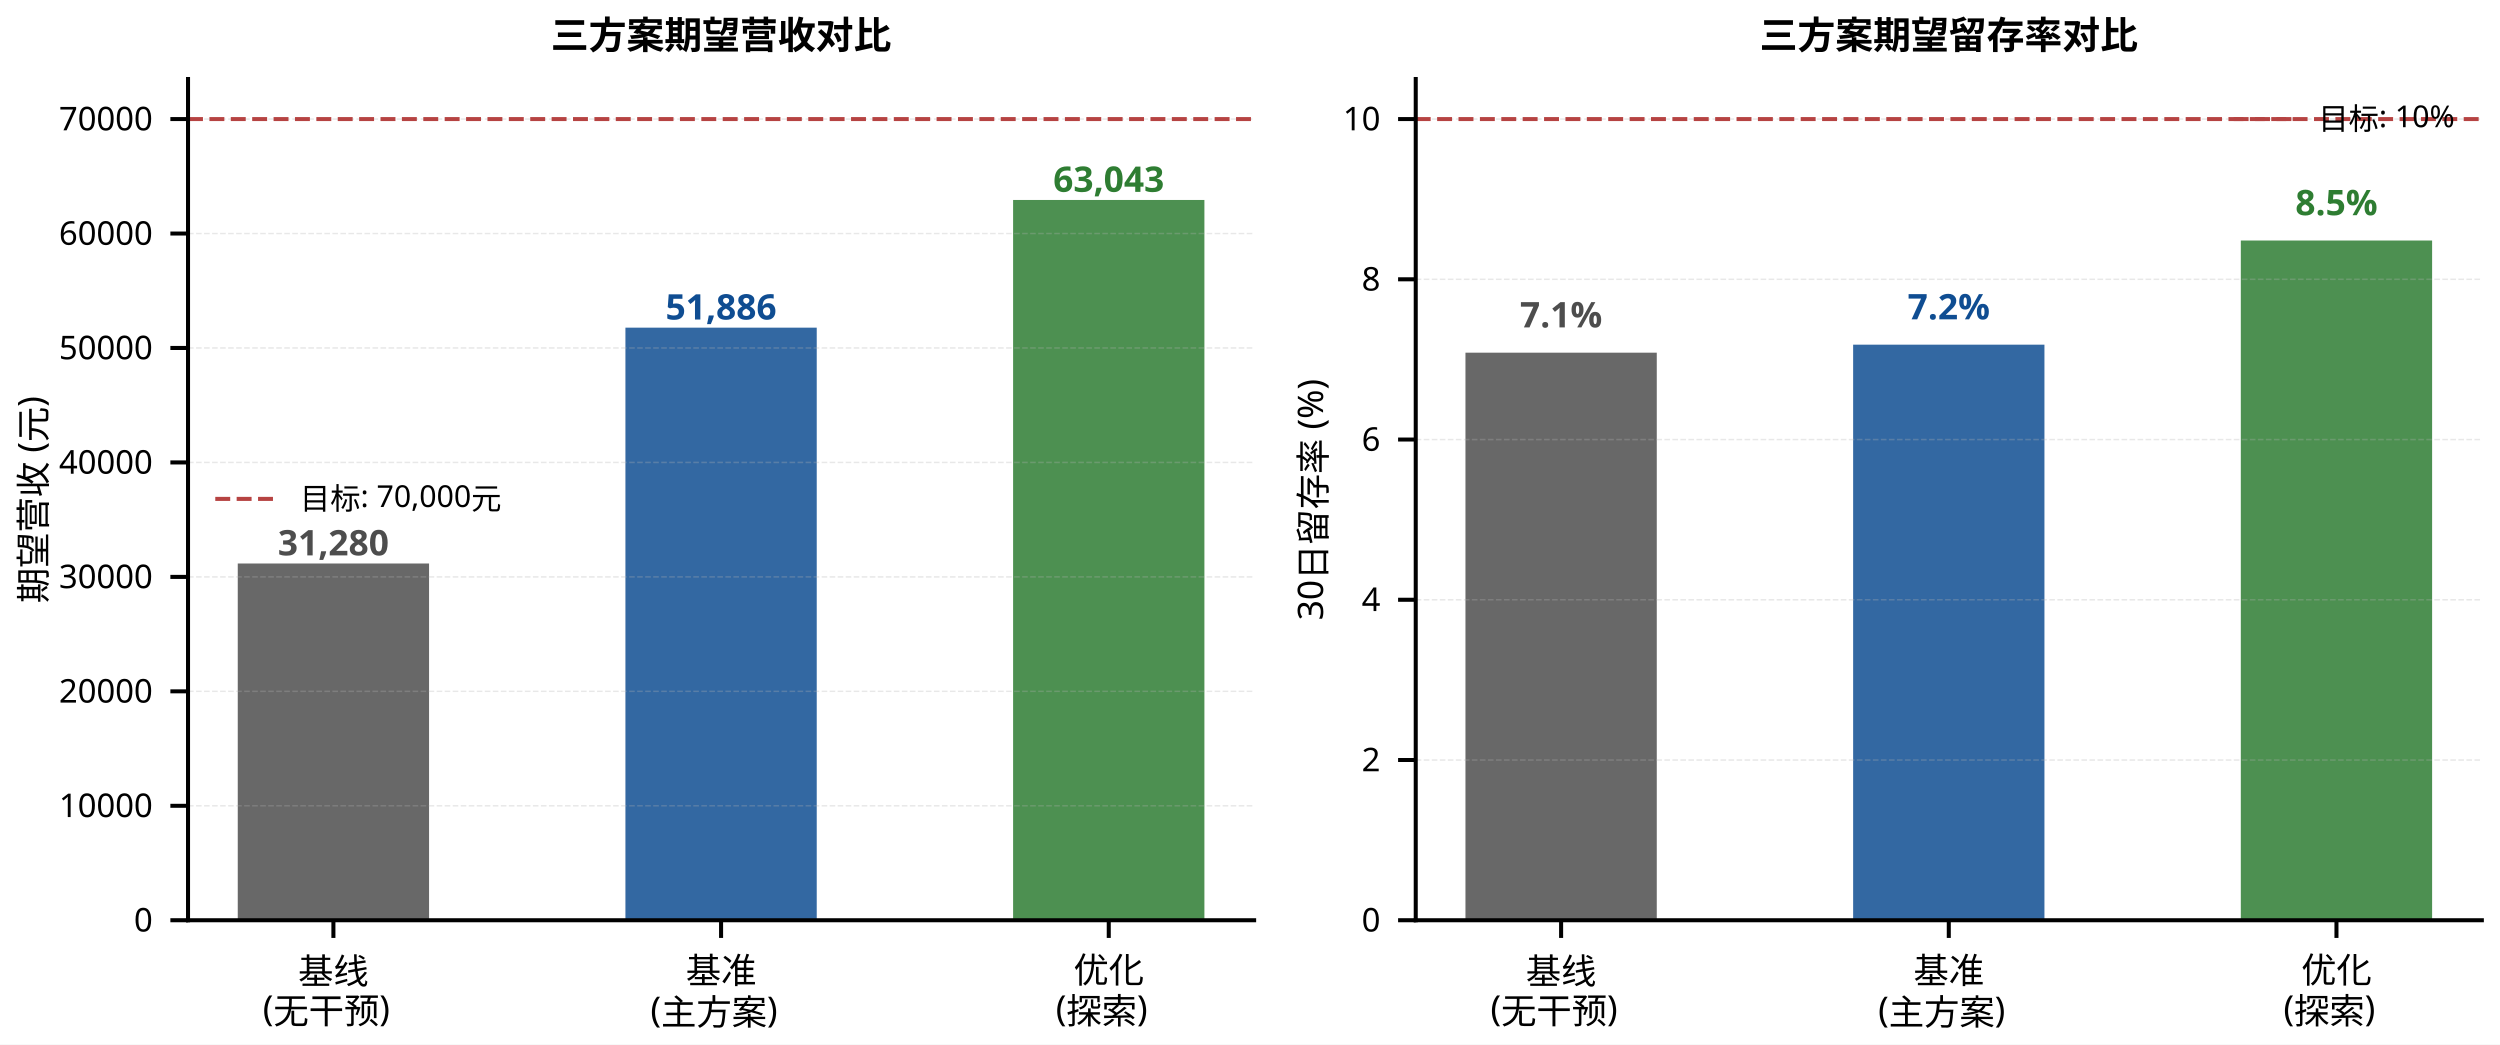
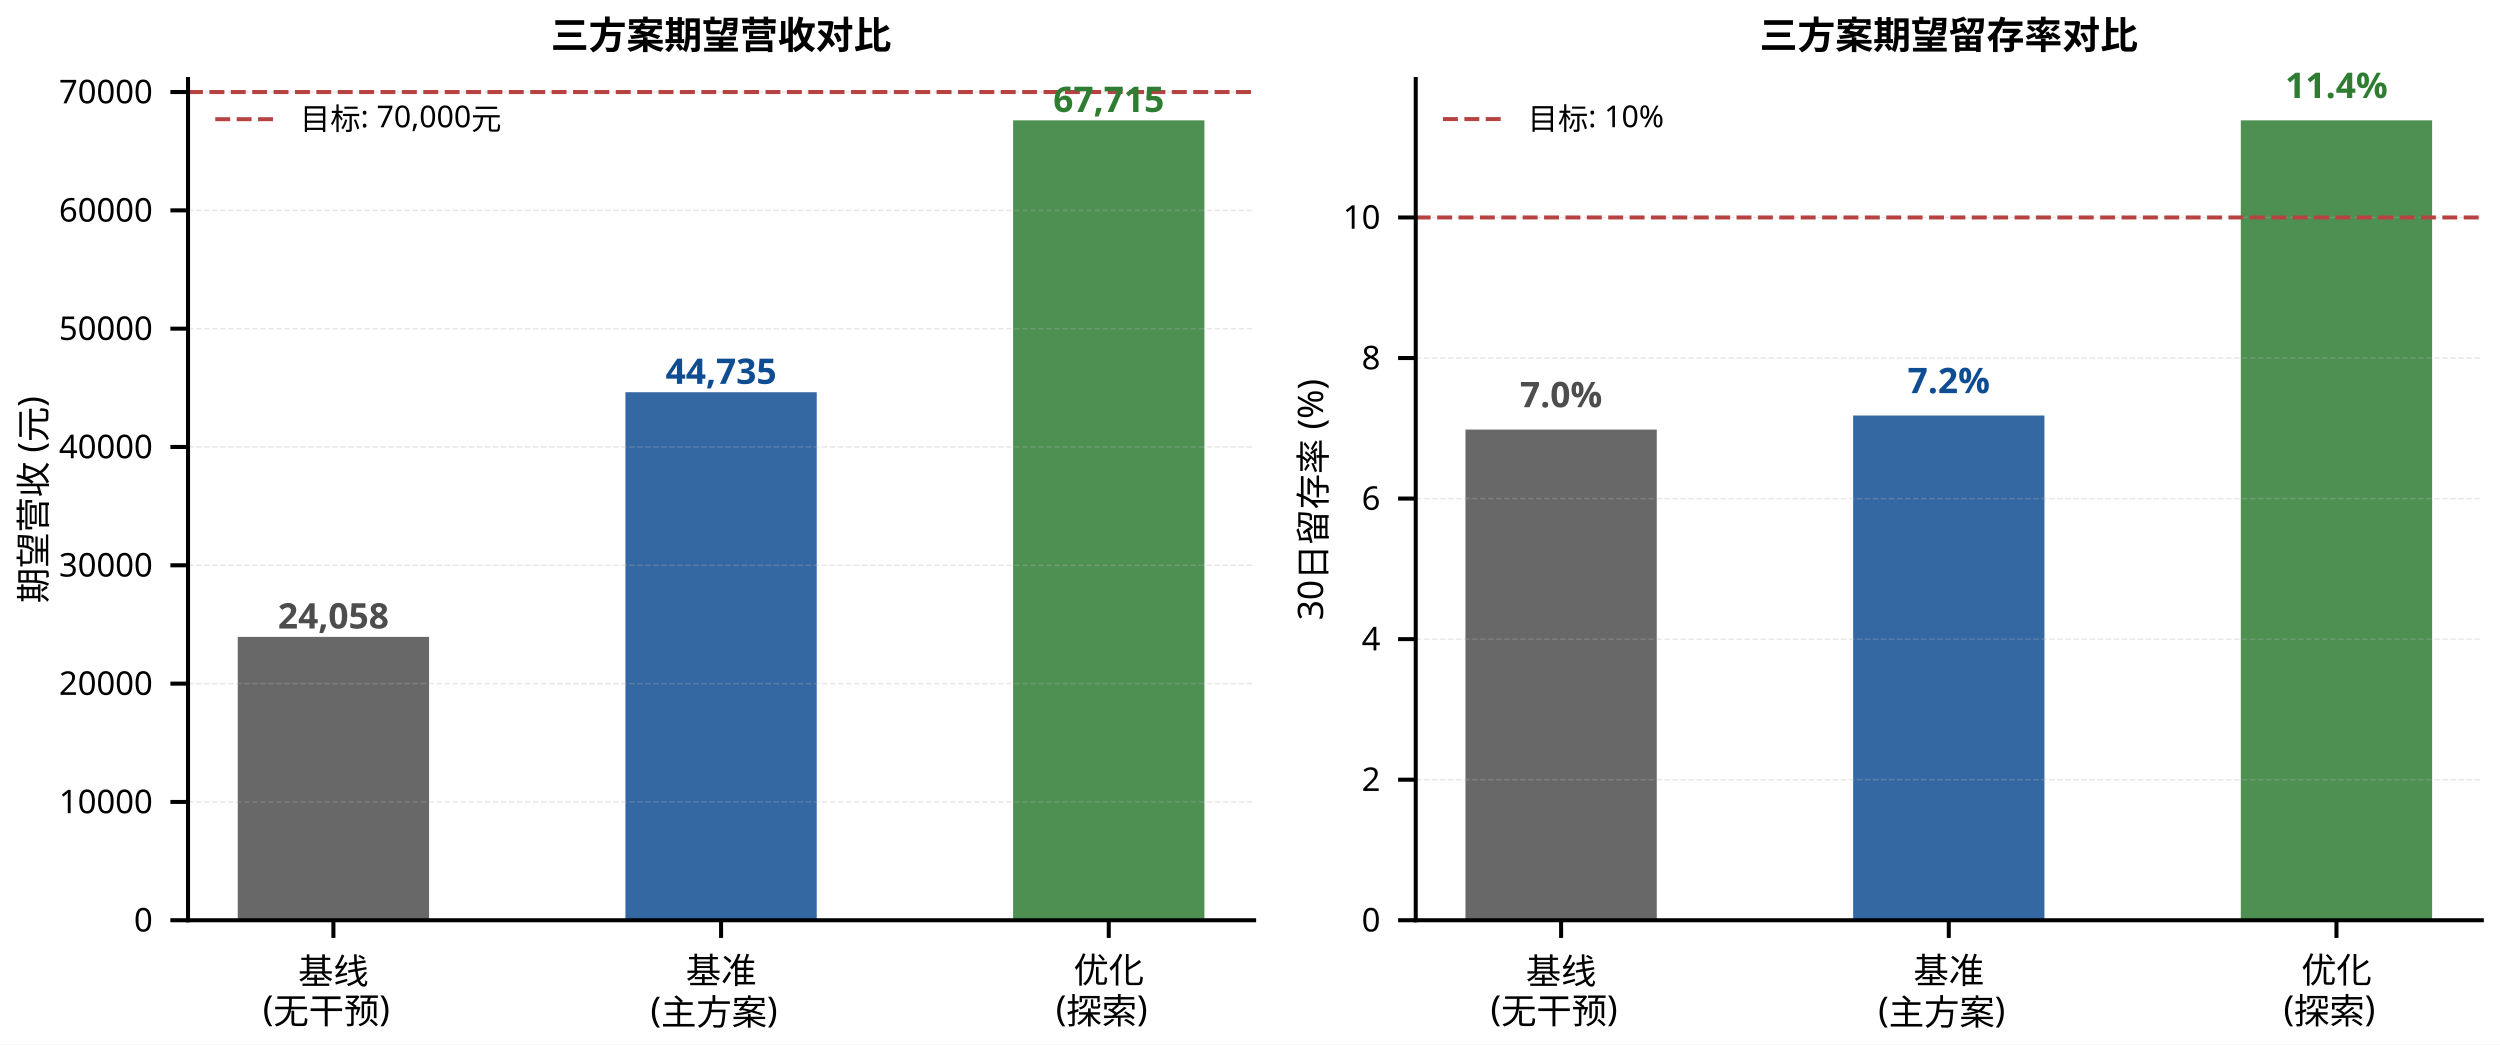
<svg xmlns="http://www.w3.org/2000/svg" xmlns:xlink="http://www.w3.org/1999/xlink" width="495.615pt" height="207.073pt" viewBox="0 0 495.615 207.073" version="1.1">
  <defs>
    <style type="text/css">*{stroke-linejoin: round; stroke-linecap: butt}</style>
  </defs>
  <g id="figure_1">
    <g id="patch_1">
      <path d="M 0 207.073  L 495.615 207.073  L 495.615 0  L 0 0  z " style="fill: #ffffff" />
    </g>
    <g id="axes_1">
      <g id="patch_2">
        <path d="M 37.276 182.435  L 248.626 182.435  L 248.626 15.664  L 37.276 15.664  z " style="fill: #ffffff" />
      </g>
      <g id="patch_3">
-         <path d="M 46.883 182.435  L 85.31 182.435  L 85.31 111.461  L 46.883 111.461  z " clip-path="url(#p4ca64bd117)" style="fill: #4d4d4d; opacity: 0.85; stroke: #ffffff; stroke-width: 0.5; stroke-linejoin: miter" />
+         <path d="M 46.883 182.435  L 85.31 182.435  L 85.31 126.006  L 46.883 126.006  z " clip-path="url(#p94072133e3)" style="fill: #4d4d4d; opacity: 0.85; stroke: #ffffff; stroke-width: 0.5; stroke-linejoin: miter" />
      </g>
      <g id="patch_4">
-         <path d="M 123.737 182.435  L 162.165 182.435  L 162.165 64.706  L 123.737 64.706  z " clip-path="url(#p4ca64bd117)" style="fill: #0f4d92; opacity: 0.85; stroke: #ffffff; stroke-width: 0.5; stroke-linejoin: miter" />
+         <path d="M 123.737 182.435  L 162.165 182.435  L 162.165 77.507  L 123.737 77.507  z " clip-path="url(#p94072133e3)" style="fill: #0f4d92; opacity: 0.85; stroke: #ffffff; stroke-width: 0.5; stroke-linejoin: miter" />
      </g>
      <g id="patch_5">
-         <path d="M 200.592 182.435  L 239.02 182.435  L 239.02 39.391  L 200.592 39.391  z " clip-path="url(#p4ca64bd117)" style="fill: #2e7d32; opacity: 0.85; stroke: #ffffff; stroke-width: 0.5; stroke-linejoin: miter" />
+         <path d="M 200.592 182.435  L 239.02 182.435  L 239.02 23.606  L 200.592 23.606  z " clip-path="url(#p94072133e3)" style="fill: #2e7d32; opacity: 0.85; stroke: #ffffff; stroke-width: 0.5; stroke-linejoin: miter" />
      </g>
      <g id="matplotlib.axis_1">
        <g id="xtick_1">
          <g id="line2d_1">
            <defs>
-               <path id="m9f54e5770b" d="M 0 0  L 0 3.5  " style="stroke: #000000; stroke-width: 0.8" />
+               <path id="m177c461f78" d="M 0 0  L 0 3.5  " style="stroke: #000000; stroke-width: 0.8" />
            </defs>
            <g>
-               <use xlink:href="#m9f54e5770b" x="66.096" y="182.435" style="stroke: #000000; stroke-width: 0.8" />
+               <use xlink:href="#m177c461f78" x="66.096" y="182.435" style="stroke: #000000; stroke-width: 0.8" />
            </g>
          </g>
          <g id="text_1">
            <text style="font-size: 7px; font-family: 'SimHei', 'Microsoft YaHei', sans-serif" transform="translate(59.09632 195.0678)">基线</text>
            <text style="font-size: 7px; font-family: 'SimHei', 'Microsoft YaHei', sans-serif" transform="translate(52.09632 202.3412)">(无干预)</text>
          </g>
        </g>
        <g id="xtick_2">
          <g id="line2d_2">
            <g>
-               <use xlink:href="#m9f54e5770b" x="142.951" y="182.435" style="stroke: #000000; stroke-width: 0.8" />
+               <use xlink:href="#m177c461f78" x="142.951" y="182.435" style="stroke: #000000; stroke-width: 0.8" />
            </g>
          </g>
          <g id="text_2">
            <text style="font-size: 7px; font-family: 'SimHei', 'Microsoft YaHei', sans-serif" transform="translate(135.9511 194.931)">基准</text>
            <text style="font-size: 7px; font-family: 'SimHei', 'Microsoft YaHei', sans-serif" transform="translate(128.9511 202.5982)">(主方案)</text>
          </g>
        </g>
        <g id="xtick_3">
          <g id="line2d_3">
            <g>
-               <use xlink:href="#m9f54e5770b" x="219.806" y="182.435" style="stroke: #000000; stroke-width: 0.8" />
+               <use xlink:href="#m177c461f78" x="219.806" y="182.435" style="stroke: #000000; stroke-width: 0.8" />
            </g>
          </g>
          <g id="text_3">
            <text style="font-size: 7px; font-family: 'SimHei', 'Microsoft YaHei', sans-serif" transform="translate(212.8059 194.849)">优化</text>
            <text style="font-size: 7px; font-family: 'SimHei', 'Microsoft YaHei', sans-serif" transform="translate(209.3059 202.3521)">(探索)</text>
          </g>
        </g>
      </g>
      <g id="matplotlib.axis_2">
        <g id="ytick_1">
          <g id="line2d_4">
-             <path d="M 37.276 182.435  L 248.626 182.435  " clip-path="url(#p4ca64bd117)" style="fill: none; stroke-dasharray: 1.11,0.48; stroke-dashoffset: 0; stroke: #b0b0b0; stroke-opacity: 0.3; stroke-width: 0.3" />
+             <path d="M 37.276 182.435  L 248.626 182.435  " clip-path="url(#p94072133e3)" style="fill: none; stroke-dasharray: 1.11,0.48; stroke-dashoffset: 0; stroke: #b0b0b0; stroke-opacity: 0.3; stroke-width: 0.3" />
          </g>
          <g id="line2d_5">
            <defs>
-               <path id="m2b21b78c51" d="M 0 0  L -3.5 0  " style="stroke: #000000; stroke-width: 0.8" />
+               <path id="mb455feb053" d="M 0 0  L -3.5 0  " style="stroke: #000000; stroke-width: 0.8" />
            </defs>
            <g>
-               <use xlink:href="#m2b21b78c51" x="37.276" y="182.435" style="stroke: #000000; stroke-width: 0.8" />
+               <use xlink:href="#mb455feb053" x="37.276" y="182.435" style="stroke: #000000; stroke-width: 0.8" />
            </g>
          </g>
          <g id="text_4">
            <text style="font-size: 6.5px; font-family: 'SimHei', 'Microsoft YaHei', sans-serif; text-anchor: end" x="30.276" y="184.669" transform="rotate(-0 30.27578 184.6693)">0</text>
          </g>
        </g>
        <g id="ytick_2">
          <g id="line2d_6">
-             <path d="M 37.276 159.745  L 248.626 159.745  " clip-path="url(#p4ca64bd117)" style="fill: none; stroke-dasharray: 1.11,0.48; stroke-dashoffset: 0; stroke: #b0b0b0; stroke-opacity: 0.3; stroke-width: 0.3" />
+             <path d="M 37.276 158.979  L 248.626 158.979  " clip-path="url(#p94072133e3)" style="fill: none; stroke-dasharray: 1.11,0.48; stroke-dashoffset: 0; stroke: #b0b0b0; stroke-opacity: 0.3; stroke-width: 0.3" />
          </g>
          <g id="line2d_7">
            <g>
-               <use xlink:href="#m2b21b78c51" x="37.276" y="159.745" style="stroke: #000000; stroke-width: 0.8" />
+               <use xlink:href="#mb455feb053" x="37.276" y="158.979" style="stroke: #000000; stroke-width: 0.8" />
            </g>
          </g>
          <g id="text_5">
-             <text style="font-size: 6.5px; font-family: 'SimHei', 'Microsoft YaHei', sans-serif; text-anchor: end" x="30.276" y="161.979" transform="rotate(-0 30.27578 161.9795)">10000</text>
+             <text style="font-size: 6.5px; font-family: 'SimHei', 'Microsoft YaHei', sans-serif; text-anchor: end" x="30.276" y="161.214" transform="rotate(-0 30.27578 161.2138)">10000</text>
          </g>
        </g>
        <g id="ytick_3">
          <g id="line2d_8">
-             <path d="M 37.276 137.055  L 248.626 137.055  " clip-path="url(#p4ca64bd117)" style="fill: none; stroke-dasharray: 1.11,0.48; stroke-dashoffset: 0; stroke: #b0b0b0; stroke-opacity: 0.3; stroke-width: 0.3" />
+             <path d="M 37.276 135.524  L 248.626 135.524  " clip-path="url(#p94072133e3)" style="fill: none; stroke-dasharray: 1.11,0.48; stroke-dashoffset: 0; stroke: #b0b0b0; stroke-opacity: 0.3; stroke-width: 0.3" />
          </g>
          <g id="line2d_9">
            <g>
-               <use xlink:href="#m2b21b78c51" x="37.276" y="137.055" style="stroke: #000000; stroke-width: 0.8" />
+               <use xlink:href="#mb455feb053" x="37.276" y="135.524" style="stroke: #000000; stroke-width: 0.8" />
            </g>
          </g>
          <g id="text_6">
-             <text style="font-size: 6.5px; font-family: 'SimHei', 'Microsoft YaHei', sans-serif; text-anchor: end" x="30.276" y="139.29" transform="rotate(-0 30.27578 139.2896)">20000</text>
+             <text style="font-size: 6.5px; font-family: 'SimHei', 'Microsoft YaHei', sans-serif; text-anchor: end" x="30.276" y="137.758" transform="rotate(-0 30.27578 137.7583)">20000</text>
          </g>
        </g>
        <g id="ytick_4">
          <g id="line2d_10">
-             <path d="M 37.276 114.365  L 248.626 114.365  " clip-path="url(#p4ca64bd117)" style="fill: none; stroke-dasharray: 1.11,0.48; stroke-dashoffset: 0; stroke: #b0b0b0; stroke-opacity: 0.3; stroke-width: 0.3" />
+             <path d="M 37.276 112.068  L 248.626 112.068  " clip-path="url(#p94072133e3)" style="fill: none; stroke-dasharray: 1.11,0.48; stroke-dashoffset: 0; stroke: #b0b0b0; stroke-opacity: 0.3; stroke-width: 0.3" />
          </g>
          <g id="line2d_11">
            <g>
-               <use xlink:href="#m2b21b78c51" x="37.276" y="114.365" style="stroke: #000000; stroke-width: 0.8" />
+               <use xlink:href="#mb455feb053" x="37.276" y="112.068" style="stroke: #000000; stroke-width: 0.8" />
            </g>
          </g>
          <g id="text_7">
-             <text style="font-size: 6.5px; font-family: 'SimHei', 'Microsoft YaHei', sans-serif; text-anchor: end" x="30.276" y="116.6" transform="rotate(-0 30.27578 116.5997)">30000</text>
+             <text style="font-size: 6.5px; font-family: 'SimHei', 'Microsoft YaHei', sans-serif; text-anchor: end" x="30.276" y="114.303" transform="rotate(-0 30.27578 114.3028)">30000</text>
          </g>
        </g>
        <g id="ytick_5">
          <g id="line2d_12">
-             <path d="M 37.276 91.675  L 248.626 91.675  " clip-path="url(#p4ca64bd117)" style="fill: none; stroke-dasharray: 1.11,0.48; stroke-dashoffset: 0; stroke: #b0b0b0; stroke-opacity: 0.3; stroke-width: 0.3" />
+             <path d="M 37.276 88.613  L 248.626 88.613  " clip-path="url(#p94072133e3)" style="fill: none; stroke-dasharray: 1.11,0.48; stroke-dashoffset: 0; stroke: #b0b0b0; stroke-opacity: 0.3; stroke-width: 0.3" />
          </g>
          <g id="line2d_13">
            <g>
-               <use xlink:href="#m2b21b78c51" x="37.276" y="91.675" style="stroke: #000000; stroke-width: 0.8" />
+               <use xlink:href="#mb455feb053" x="37.276" y="88.613" style="stroke: #000000; stroke-width: 0.8" />
            </g>
          </g>
          <g id="text_8">
-             <text style="font-size: 6.5px; font-family: 'SimHei', 'Microsoft YaHei', sans-serif; text-anchor: end" x="30.276" y="93.91" transform="rotate(-0 30.27578 93.90987)">40000</text>
+             <text style="font-size: 6.5px; font-family: 'SimHei', 'Microsoft YaHei', sans-serif; text-anchor: end" x="30.276" y="90.847" transform="rotate(-0 30.27578 90.84725)">40000</text>
          </g>
        </g>
        <g id="ytick_6">
          <g id="line2d_14">
-             <path d="M 37.276 68.986  L 248.626 68.986  " clip-path="url(#p4ca64bd117)" style="fill: none; stroke-dasharray: 1.11,0.48; stroke-dashoffset: 0; stroke: #b0b0b0; stroke-opacity: 0.3; stroke-width: 0.3" />
+             <path d="M 37.276 65.157  L 248.626 65.157  " clip-path="url(#p94072133e3)" style="fill: none; stroke-dasharray: 1.11,0.48; stroke-dashoffset: 0; stroke: #b0b0b0; stroke-opacity: 0.3; stroke-width: 0.3" />
          </g>
          <g id="line2d_15">
            <g>
-               <use xlink:href="#m2b21b78c51" x="37.276" y="68.986" style="stroke: #000000; stroke-width: 0.8" />
+               <use xlink:href="#mb455feb053" x="37.276" y="65.157" style="stroke: #000000; stroke-width: 0.8" />
            </g>
          </g>
          <g id="text_9">
-             <text style="font-size: 6.5px; font-family: 'SimHei', 'Microsoft YaHei', sans-serif; text-anchor: end" x="30.276" y="71.22" transform="rotate(-0 30.27578 71.22001)">50000</text>
+             <text style="font-size: 6.5px; font-family: 'SimHei', 'Microsoft YaHei', sans-serif; text-anchor: end" x="30.276" y="67.392" transform="rotate(-0 30.27578 67.39173)">50000</text>
          </g>
        </g>
        <g id="ytick_7">
          <g id="line2d_16">
-             <path d="M 37.276 46.296  L 248.626 46.296  " clip-path="url(#p4ca64bd117)" style="fill: none; stroke-dasharray: 1.11,0.48; stroke-dashoffset: 0; stroke: #b0b0b0; stroke-opacity: 0.3; stroke-width: 0.3" />
+             <path d="M 37.276 41.702  L 248.626 41.702  " clip-path="url(#p94072133e3)" style="fill: none; stroke-dasharray: 1.11,0.48; stroke-dashoffset: 0; stroke: #b0b0b0; stroke-opacity: 0.3; stroke-width: 0.3" />
          </g>
          <g id="line2d_17">
            <g>
-               <use xlink:href="#m2b21b78c51" x="37.276" y="46.296" style="stroke: #000000; stroke-width: 0.8" />
+               <use xlink:href="#mb455feb053" x="37.276" y="41.702" style="stroke: #000000; stroke-width: 0.8" />
            </g>
          </g>
          <g id="text_10">
-             <text style="font-size: 6.5px; font-family: 'SimHei', 'Microsoft YaHei', sans-serif; text-anchor: end" x="30.276" y="48.53" transform="rotate(-0 30.27578 48.53014)">60000</text>
+             <text style="font-size: 6.5px; font-family: 'SimHei', 'Microsoft YaHei', sans-serif; text-anchor: end" x="30.276" y="43.936" transform="rotate(-0 30.27578 43.93621)">60000</text>
          </g>
        </g>
        <g id="ytick_8">
          <g id="line2d_18">
-             <path d="M 37.276 23.606  L 248.626 23.606  " clip-path="url(#p4ca64bd117)" style="fill: none; stroke-dasharray: 1.11,0.48; stroke-dashoffset: 0; stroke: #b0b0b0; stroke-opacity: 0.3; stroke-width: 0.3" />
+             <path d="M 37.276 18.246  L 248.626 18.246  " clip-path="url(#p94072133e3)" style="fill: none; stroke-dasharray: 1.11,0.48; stroke-dashoffset: 0; stroke: #b0b0b0; stroke-opacity: 0.3; stroke-width: 0.3" />
          </g>
          <g id="line2d_19">
            <g>
-               <use xlink:href="#m2b21b78c51" x="37.276" y="23.606" style="stroke: #000000; stroke-width: 0.8" />
+               <use xlink:href="#mb455feb053" x="37.276" y="18.246" style="stroke: #000000; stroke-width: 0.8" />
            </g>
          </g>
          <g id="text_11">
-             <text style="font-size: 6.5px; font-family: 'SimHei', 'Microsoft YaHei', sans-serif; text-anchor: end" x="30.276" y="25.84" transform="rotate(-0 30.27578 25.84028)">70000</text>
+             <text style="font-size: 6.5px; font-family: 'SimHei', 'Microsoft YaHei', sans-serif; text-anchor: end" x="30.276" y="20.481" transform="rotate(-0 30.27578 20.48069)">70000</text>
          </g>
        </g>
        <g id="text_12">
          <text style="font-size: 7px; font-family: 'SimHei', 'Microsoft YaHei', sans-serif; text-anchor: middle" x="9.151" y="99.05" transform="rotate(-90 9.150781 99.0497)">期望营收 (元)</text>
        </g>
      </g>
      <g id="line2d_20">
-         <path d="M 37.276 23.606  L 248.626 23.606  " clip-path="url(#p4ca64bd117)" style="fill: none; stroke-dasharray: 2.96,1.28; stroke-dashoffset: 0; stroke: #b64342; stroke-width: 0.8" />
+         <path d="M 37.276 18.246  L 248.626 18.246  " clip-path="url(#p94072133e3)" style="fill: none; stroke-dasharray: 2.96,1.28; stroke-dashoffset: 0; stroke: #b64342; stroke-width: 0.8" />
      </g>
      <g id="patch_6">
        <path d="M 37.276 182.435  L 37.276 15.664  " style="fill: none; stroke: #000000; stroke-width: 0.8; stroke-linejoin: miter; stroke-linecap: square" />
      </g>
      <g id="patch_7">
        <path d="M 37.276 182.435  L 248.626 182.435  " style="fill: none; stroke: #000000; stroke-width: 0.8; stroke-linejoin: miter; stroke-linecap: square" />
      </g>
      <g id="text_13">
-         <text style="font-weight: 700; font-size: 7px; font-family: 'SimHei', 'Microsoft YaHei', sans-serif; text-anchor: middle; fill: #4d4d4d" x="66.096" y="110.1" transform="rotate(-0 66.09632 110.0997)">31,280</text>
+         <text style="font-weight: 700; font-size: 7px; font-family: 'SimHei', 'Microsoft YaHei', sans-serif; text-anchor: middle; fill: #4d4d4d" x="66.096" y="124.598" transform="rotate(-0 66.09632 124.5983)">24,058</text>
      </g>
      <g id="text_14">
-         <text style="font-weight: 700; font-size: 7px; font-family: 'SimHei', 'Microsoft YaHei', sans-serif; text-anchor: middle; fill: #0f4d92" x="142.951" y="63.345" transform="rotate(-0 142.9511 63.34493)">51,886</text>
+         <text style="font-weight: 700; font-size: 7px; font-family: 'SimHei', 'Microsoft YaHei', sans-serif; text-anchor: middle; fill: #0f4d92" x="142.951" y="76.099" transform="rotate(-0 142.9511 76.09936)">44,735</text>
      </g>
      <g id="text_15">
-         <text style="font-weight: 700; font-size: 7px; font-family: 'SimHei', 'Microsoft YaHei', sans-serif; text-anchor: middle; fill: #2e7d32" x="219.806" y="38.03" transform="rotate(-0 219.8059 38.02985)">63,043</text>
+         <text style="font-weight: 700; font-size: 7px; font-family: 'SimHei', 'Microsoft YaHei', sans-serif; text-anchor: middle; fill: #2e7d32" x="219.806" y="22.199" transform="rotate(-0 219.8059 22.19857)">67,715</text>
      </g>
      <g id="text_16">
        <text style="font-weight: 700; font-size: 7.5px; font-family: 'SimHei', 'Microsoft YaHei', sans-serif; text-anchor: middle" x="142.951" y="9.664" transform="rotate(-0 142.9511 9.664453)">三方案期望营收对比</text>
      </g>
      <g id="legend_1">
        <g id="line2d_21">
-           <path d="M 42.676 98.907  L 48.676 98.907  L 54.676 98.907  " style="fill: none; stroke-dasharray: 2.96,1.28; stroke-dashoffset: 0; stroke: #b64342; stroke-width: 0.8" />
+           <path d="M 42.676 23.629  L 48.676 23.629  L 54.676 23.629  " style="fill: none; stroke-dasharray: 2.96,1.28; stroke-dashoffset: 0; stroke: #b64342; stroke-width: 0.8" />
        </g>
        <g id="text_17">
-           <text style="font-size: 6px; font-family: 'SimHei', 'Microsoft YaHei', sans-serif; text-anchor: start" x="59.476" y="101.007" transform="rotate(-0 59.47578 101.0067)">目标: 70,000元</text>
+           <text style="font-size: 6px; font-family: 'SimHei', 'Microsoft YaHei', sans-serif; text-anchor: start" x="59.476" y="25.729" transform="rotate(-0 59.47578 25.72852)">目标: 70,000元</text>
        </g>
      </g>
    </g>
    <g id="axes_2">
      <g id="patch_8">
        <path d="M 280.664 182.435  L 492.015 182.435  L 492.015 15.664  L 280.664 15.664  z " style="fill: #ffffff" />
      </g>
      <g id="patch_9">
-         <path d="M 290.271 182.435  L 328.698 182.435  L 328.698 69.666  L 290.271 69.666  z " clip-path="url(#p9f803d9d0d)" style="fill: #4d4d4d; opacity: 0.85; stroke: #ffffff; stroke-width: 0.5; stroke-linejoin: miter" />
+         <path d="M 290.271 182.435  L 328.698 182.435  L 328.698 84.908  L 290.271 84.908  z " clip-path="url(#p09d152dfa1)" style="fill: #4d4d4d; opacity: 0.85; stroke: #ffffff; stroke-width: 0.5; stroke-linejoin: miter" />
      </g>
      <g id="patch_10">
-         <path d="M 367.126 182.435  L 405.553 182.435  L 405.553 68.078  L 367.126 68.078  z " clip-path="url(#p9f803d9d0d)" style="fill: #0f4d92; opacity: 0.85; stroke: #ffffff; stroke-width: 0.5; stroke-linejoin: miter" />
+         <path d="M 367.126 182.435  L 405.553 182.435  L 405.553 82.122  L 367.126 82.122  z " clip-path="url(#p09d152dfa1)" style="fill: #0f4d92; opacity: 0.85; stroke: #ffffff; stroke-width: 0.5; stroke-linejoin: miter" />
      </g>
      <g id="patch_11">
-         <path d="M 443.98 182.435  L 482.408 182.435  L 482.408 47.43  L 443.98 47.43  z " clip-path="url(#p9f803d9d0d)" style="fill: #2e7d32; opacity: 0.85; stroke: #ffffff; stroke-width: 0.5; stroke-linejoin: miter" />
+         <path d="M 443.98 182.435  L 482.408 182.435  L 482.408 23.606  L 443.98 23.606  z " clip-path="url(#p09d152dfa1)" style="fill: #2e7d32; opacity: 0.85; stroke: #ffffff; stroke-width: 0.5; stroke-linejoin: miter" />
      </g>
      <g id="matplotlib.axis_3">
        <g id="xtick_4">
          <g id="line2d_22">
            <g>
-               <use xlink:href="#m9f54e5770b" x="309.484" y="182.435" style="stroke: #000000; stroke-width: 0.8" />
+               <use xlink:href="#m177c461f78" x="309.484" y="182.435" style="stroke: #000000; stroke-width: 0.8" />
            </g>
          </g>
          <g id="text_18">
            <text style="font-size: 7px; font-family: 'SimHei', 'Microsoft YaHei', sans-serif" transform="translate(302.4844 195.0678)">基线</text>
            <text style="font-size: 7px; font-family: 'SimHei', 'Microsoft YaHei', sans-serif" transform="translate(295.4844 202.3412)">(无干预)</text>
          </g>
        </g>
        <g id="xtick_5">
          <g id="line2d_23">
            <g>
-               <use xlink:href="#m9f54e5770b" x="386.339" y="182.435" style="stroke: #000000; stroke-width: 0.8" />
+               <use xlink:href="#m177c461f78" x="386.339" y="182.435" style="stroke: #000000; stroke-width: 0.8" />
            </g>
          </g>
          <g id="text_19">
            <text style="font-size: 7px; font-family: 'SimHei', 'Microsoft YaHei', sans-serif" transform="translate(379.3392 194.931)">基准</text>
            <text style="font-size: 7px; font-family: 'SimHei', 'Microsoft YaHei', sans-serif" transform="translate(372.3392 202.5982)">(主方案)</text>
          </g>
        </g>
        <g id="xtick_6">
          <g id="line2d_24">
            <g>
-               <use xlink:href="#m9f54e5770b" x="463.194" y="182.435" style="stroke: #000000; stroke-width: 0.8" />
+               <use xlink:href="#m177c461f78" x="463.194" y="182.435" style="stroke: #000000; stroke-width: 0.8" />
            </g>
          </g>
          <g id="text_20">
            <text style="font-size: 7px; font-family: 'SimHei', 'Microsoft YaHei', sans-serif" transform="translate(456.194 194.849)">优化</text>
            <text style="font-size: 7px; font-family: 'SimHei', 'Microsoft YaHei', sans-serif" transform="translate(452.694 202.3521)">(探索)</text>
          </g>
        </g>
      </g>
      <g id="matplotlib.axis_4">
        <g id="ytick_9">
          <g id="line2d_25">
-             <path d="M 280.664 182.435  L 492.015 182.435  " clip-path="url(#p9f803d9d0d)" style="fill: none; stroke-dasharray: 1.11,0.48; stroke-dashoffset: 0; stroke: #b0b0b0; stroke-opacity: 0.3; stroke-width: 0.3" />
+             <path d="M 280.664 182.435  L 492.015 182.435  " clip-path="url(#p09d152dfa1)" style="fill: none; stroke-dasharray: 1.11,0.48; stroke-dashoffset: 0; stroke: #b0b0b0; stroke-opacity: 0.3; stroke-width: 0.3" />
          </g>
          <g id="line2d_26">
            <g>
-               <use xlink:href="#m2b21b78c51" x="280.664" y="182.435" style="stroke: #000000; stroke-width: 0.8" />
+               <use xlink:href="#mb455feb053" x="280.664" y="182.435" style="stroke: #000000; stroke-width: 0.8" />
            </g>
          </g>
          <g id="text_21">
            <text style="font-size: 6.5px; font-family: 'SimHei', 'Microsoft YaHei', sans-serif; text-anchor: end" x="273.664" y="184.669" transform="rotate(-0 273.6639 184.6693)">0</text>
          </g>
        </g>
        <g id="ytick_10">
          <g id="line2d_27">
-             <path d="M 280.664 150.669  L 492.015 150.669  " clip-path="url(#p9f803d9d0d)" style="fill: none; stroke-dasharray: 1.11,0.48; stroke-dashoffset: 0; stroke: #b0b0b0; stroke-opacity: 0.3; stroke-width: 0.3" />
+             <path d="M 280.664 154.57  L 492.015 154.57  " clip-path="url(#p09d152dfa1)" style="fill: none; stroke-dasharray: 1.11,0.48; stroke-dashoffset: 0; stroke: #b0b0b0; stroke-opacity: 0.3; stroke-width: 0.3" />
          </g>
          <g id="line2d_28">
            <g>
-               <use xlink:href="#m2b21b78c51" x="280.664" y="150.669" style="stroke: #000000; stroke-width: 0.8" />
+               <use xlink:href="#mb455feb053" x="280.664" y="154.57" style="stroke: #000000; stroke-width: 0.8" />
            </g>
          </g>
          <g id="text_22">
-             <text style="font-size: 6.5px; font-family: 'SimHei', 'Microsoft YaHei', sans-serif; text-anchor: end" x="273.664" y="152.904" transform="rotate(-0 273.6639 152.9035)">2</text>
+             <text style="font-size: 6.5px; font-family: 'SimHei', 'Microsoft YaHei', sans-serif; text-anchor: end" x="273.664" y="156.805" transform="rotate(-0 273.6639 156.8046)">2</text>
          </g>
        </g>
        <g id="ytick_11">
          <g id="line2d_29">
-             <path d="M 280.664 118.903  L 492.015 118.903  " clip-path="url(#p9f803d9d0d)" style="fill: none; stroke-dasharray: 1.11,0.48; stroke-dashoffset: 0; stroke: #b0b0b0; stroke-opacity: 0.3; stroke-width: 0.3" />
+             <path d="M 280.664 126.705  L 492.015 126.705  " clip-path="url(#p09d152dfa1)" style="fill: none; stroke-dasharray: 1.11,0.48; stroke-dashoffset: 0; stroke: #b0b0b0; stroke-opacity: 0.3; stroke-width: 0.3" />
          </g>
          <g id="line2d_30">
            <g>
-               <use xlink:href="#m2b21b78c51" x="280.664" y="118.903" style="stroke: #000000; stroke-width: 0.8" />
+               <use xlink:href="#mb455feb053" x="280.664" y="126.705" style="stroke: #000000; stroke-width: 0.8" />
            </g>
          </g>
          <g id="text_23">
-             <text style="font-size: 6.5px; font-family: 'SimHei', 'Microsoft YaHei', sans-serif; text-anchor: end" x="273.664" y="121.138" transform="rotate(-0 273.6639 121.1377)">4</text>
+             <text style="font-size: 6.5px; font-family: 'SimHei', 'Microsoft YaHei', sans-serif; text-anchor: end" x="273.664" y="128.94" transform="rotate(-0 273.6639 128.9398)">4</text>
          </g>
        </g>
        <g id="ytick_12">
          <g id="line2d_31">
-             <path d="M 280.664 87.138  L 492.015 87.138  " clip-path="url(#p9f803d9d0d)" style="fill: none; stroke-dasharray: 1.11,0.48; stroke-dashoffset: 0; stroke: #b0b0b0; stroke-opacity: 0.3; stroke-width: 0.3" />
+             <path d="M 280.664 98.841  L 492.015 98.841  " clip-path="url(#p09d152dfa1)" style="fill: none; stroke-dasharray: 1.11,0.48; stroke-dashoffset: 0; stroke: #b0b0b0; stroke-opacity: 0.3; stroke-width: 0.3" />
          </g>
          <g id="line2d_32">
            <g>
-               <use xlink:href="#m2b21b78c51" x="280.664" y="87.138" style="stroke: #000000; stroke-width: 0.8" />
+               <use xlink:href="#mb455feb053" x="280.664" y="98.841" style="stroke: #000000; stroke-width: 0.8" />
            </g>
          </g>
          <g id="text_24">
-             <text style="font-size: 6.5px; font-family: 'SimHei', 'Microsoft YaHei', sans-serif; text-anchor: end" x="273.664" y="89.372" transform="rotate(-0 273.6639 89.3719)">6</text>
+             <text style="font-size: 6.5px; font-family: 'SimHei', 'Microsoft YaHei', sans-serif; text-anchor: end" x="273.664" y="101.075" transform="rotate(-0 273.6639 101.0751)">6</text>
          </g>
        </g>
        <g id="ytick_13">
          <g id="line2d_33">
-             <path d="M 280.664 55.372  L 492.015 55.372  " clip-path="url(#p9f803d9d0d)" style="fill: none; stroke-dasharray: 1.11,0.48; stroke-dashoffset: 0; stroke: #b0b0b0; stroke-opacity: 0.3; stroke-width: 0.3" />
+             <path d="M 280.664 70.976  L 492.015 70.976  " clip-path="url(#p09d152dfa1)" style="fill: none; stroke-dasharray: 1.11,0.48; stroke-dashoffset: 0; stroke: #b0b0b0; stroke-opacity: 0.3; stroke-width: 0.3" />
          </g>
          <g id="line2d_34">
            <g>
-               <use xlink:href="#m2b21b78c51" x="280.664" y="55.372" style="stroke: #000000; stroke-width: 0.8" />
+               <use xlink:href="#mb455feb053" x="280.664" y="70.976" style="stroke: #000000; stroke-width: 0.8" />
            </g>
          </g>
          <g id="text_25">
-             <text style="font-size: 6.5px; font-family: 'SimHei', 'Microsoft YaHei', sans-serif; text-anchor: end" x="273.664" y="57.606" transform="rotate(-0 273.6639 57.60609)">8</text>
+             <text style="font-size: 6.5px; font-family: 'SimHei', 'Microsoft YaHei', sans-serif; text-anchor: end" x="273.664" y="73.21" transform="rotate(-0 273.6639 73.21035)">8</text>
          </g>
        </g>
        <g id="ytick_14">
          <g id="line2d_35">
-             <path d="M 280.664 23.606  L 492.015 23.606  " clip-path="url(#p9f803d9d0d)" style="fill: none; stroke-dasharray: 1.11,0.48; stroke-dashoffset: 0; stroke: #b0b0b0; stroke-opacity: 0.3; stroke-width: 0.3" />
+             <path d="M 280.664 43.111  L 492.015 43.111  " clip-path="url(#p09d152dfa1)" style="fill: none; stroke-dasharray: 1.11,0.48; stroke-dashoffset: 0; stroke: #b0b0b0; stroke-opacity: 0.3; stroke-width: 0.3" />
          </g>
          <g id="line2d_36">
            <g>
-               <use xlink:href="#m2b21b78c51" x="280.664" y="23.606" style="stroke: #000000; stroke-width: 0.8" />
+               <use xlink:href="#mb455feb053" x="280.664" y="43.111" style="stroke: #000000; stroke-width: 0.8" />
            </g>
          </g>
          <g id="text_26">
-             <text style="font-size: 6.5px; font-family: 'SimHei', 'Microsoft YaHei', sans-serif; text-anchor: end" x="273.664" y="25.84" transform="rotate(-0 273.6639 25.84028)">10</text>
+             <text style="font-size: 6.5px; font-family: 'SimHei', 'Microsoft YaHei', sans-serif; text-anchor: end" x="273.664" y="45.346" transform="rotate(-0 273.6639 45.3456)">10</text>
          </g>
        </g>
        <g id="text_27">
          <text style="font-size: 7px; font-family: 'SimHei', 'Microsoft YaHei', sans-serif; text-anchor: middle" x="262.289" y="99.05" transform="rotate(-90 262.2889 99.0497)">30日留存率 (%)</text>
        </g>
      </g>
      <g id="line2d_37">
-         <path d="M 280.664 23.606  L 492.015 23.606  " clip-path="url(#p9f803d9d0d)" style="fill: none; stroke-dasharray: 2.96,1.28; stroke-dashoffset: 0; stroke: #b64342; stroke-width: 0.8" />
+         <path d="M 280.664 43.111  L 492.015 43.111  " clip-path="url(#p09d152dfa1)" style="fill: none; stroke-dasharray: 2.96,1.28; stroke-dashoffset: 0; stroke: #b64342; stroke-width: 0.8" />
      </g>
      <g id="patch_12">
        <path d="M 280.664 182.435  L 280.664 15.664  " style="fill: none; stroke: #000000; stroke-width: 0.8; stroke-linejoin: miter; stroke-linecap: square" />
      </g>
      <g id="patch_13">
        <path d="M 280.664 182.435  L 492.015 182.435  " style="fill: none; stroke: #000000; stroke-width: 0.8; stroke-linejoin: miter; stroke-linecap: square" />
      </g>
      <g id="text_28">
-         <text style="font-weight: 700; font-size: 7px; font-family: 'SimHei', 'Microsoft YaHei', sans-serif; text-anchor: middle; fill: #4d4d4d" x="309.484" y="64.901" transform="rotate(-0 309.4844 64.90146)">7.1%</text>
+         <text style="font-weight: 700; font-size: 7px; font-family: 'SimHei', 'Microsoft YaHei', sans-serif; text-anchor: middle; fill: #4d4d4d" x="309.484" y="80.729" transform="rotate(-0 309.4844 80.72863)">7.0%</text>
      </g>
      <g id="text_29">
-         <text style="font-weight: 700; font-size: 7px; font-family: 'SimHei', 'Microsoft YaHei', sans-serif; text-anchor: middle; fill: #0f4d92" x="386.339" y="63.313" transform="rotate(-0 386.3392 63.31317)">7.2%</text>
+         <text style="font-weight: 700; font-size: 7px; font-family: 'SimHei', 'Microsoft YaHei', sans-serif; text-anchor: middle; fill: #0f4d92" x="386.339" y="77.942" transform="rotate(-0 386.3392 77.94216)">7.2%</text>
      </g>
      <g id="text_30">
-         <text style="font-weight: 700; font-size: 7px; font-family: 'SimHei', 'Microsoft YaHei', sans-serif; text-anchor: middle; fill: #2e7d32" x="463.194" y="42.665" transform="rotate(-0 463.194 42.66539)">8.5%</text>
+         <text style="font-weight: 700; font-size: 7px; font-family: 'SimHei', 'Microsoft YaHei', sans-serif; text-anchor: middle; fill: #2e7d32" x="463.194" y="19.426" transform="rotate(-0 463.194 19.42619)">11.4%</text>
      </g>
      <g id="text_31">
        <text style="font-weight: 700; font-size: 7.5px; font-family: 'SimHei', 'Microsoft YaHei', sans-serif; text-anchor: middle" x="386.339" y="9.664" transform="rotate(-0 386.3392 9.664453)">三方案期望留存率对比</text>
      </g>
      <g id="legend_2">
        <g id="line2d_38">
-           <path d="M 442.815 23.605  L 448.815 23.605  L 454.815 23.605  " style="fill: none; stroke-dasharray: 2.96,1.28; stroke-dashoffset: 0; stroke: #b64342; stroke-width: 0.8" />
+           <path d="M 286.064 23.605  L 292.064 23.605  L 298.064 23.605  " style="fill: none; stroke-dasharray: 2.96,1.28; stroke-dashoffset: 0; stroke: #b64342; stroke-width: 0.8" />
        </g>
        <g id="text_32">
-           <text style="font-size: 6px; font-family: 'SimHei', 'Microsoft YaHei', sans-serif; text-anchor: start" x="459.615" y="25.705" transform="rotate(-0 459.6145 25.70508)">目标: 10%</text>
+           <text style="font-size: 6px; font-family: 'SimHei', 'Microsoft YaHei', sans-serif; text-anchor: start" x="302.864" y="25.705" transform="rotate(-0 302.8639 25.70508)">目标: 10%</text>
        </g>
      </g>
    </g>
  </g>
  <defs>
-     <clipPath id="p4ca64bd117">
+     <clipPath id="p94072133e3">
      <rect x="37.276" y="15.664" width="211.351" height="166.77" />
    </clipPath>
-     <clipPath id="p9f803d9d0d">
+     <clipPath id="p09d152dfa1">
      <rect x="280.664" y="15.664" width="211.351" height="166.77" />
    </clipPath>
  </defs>
</svg>
